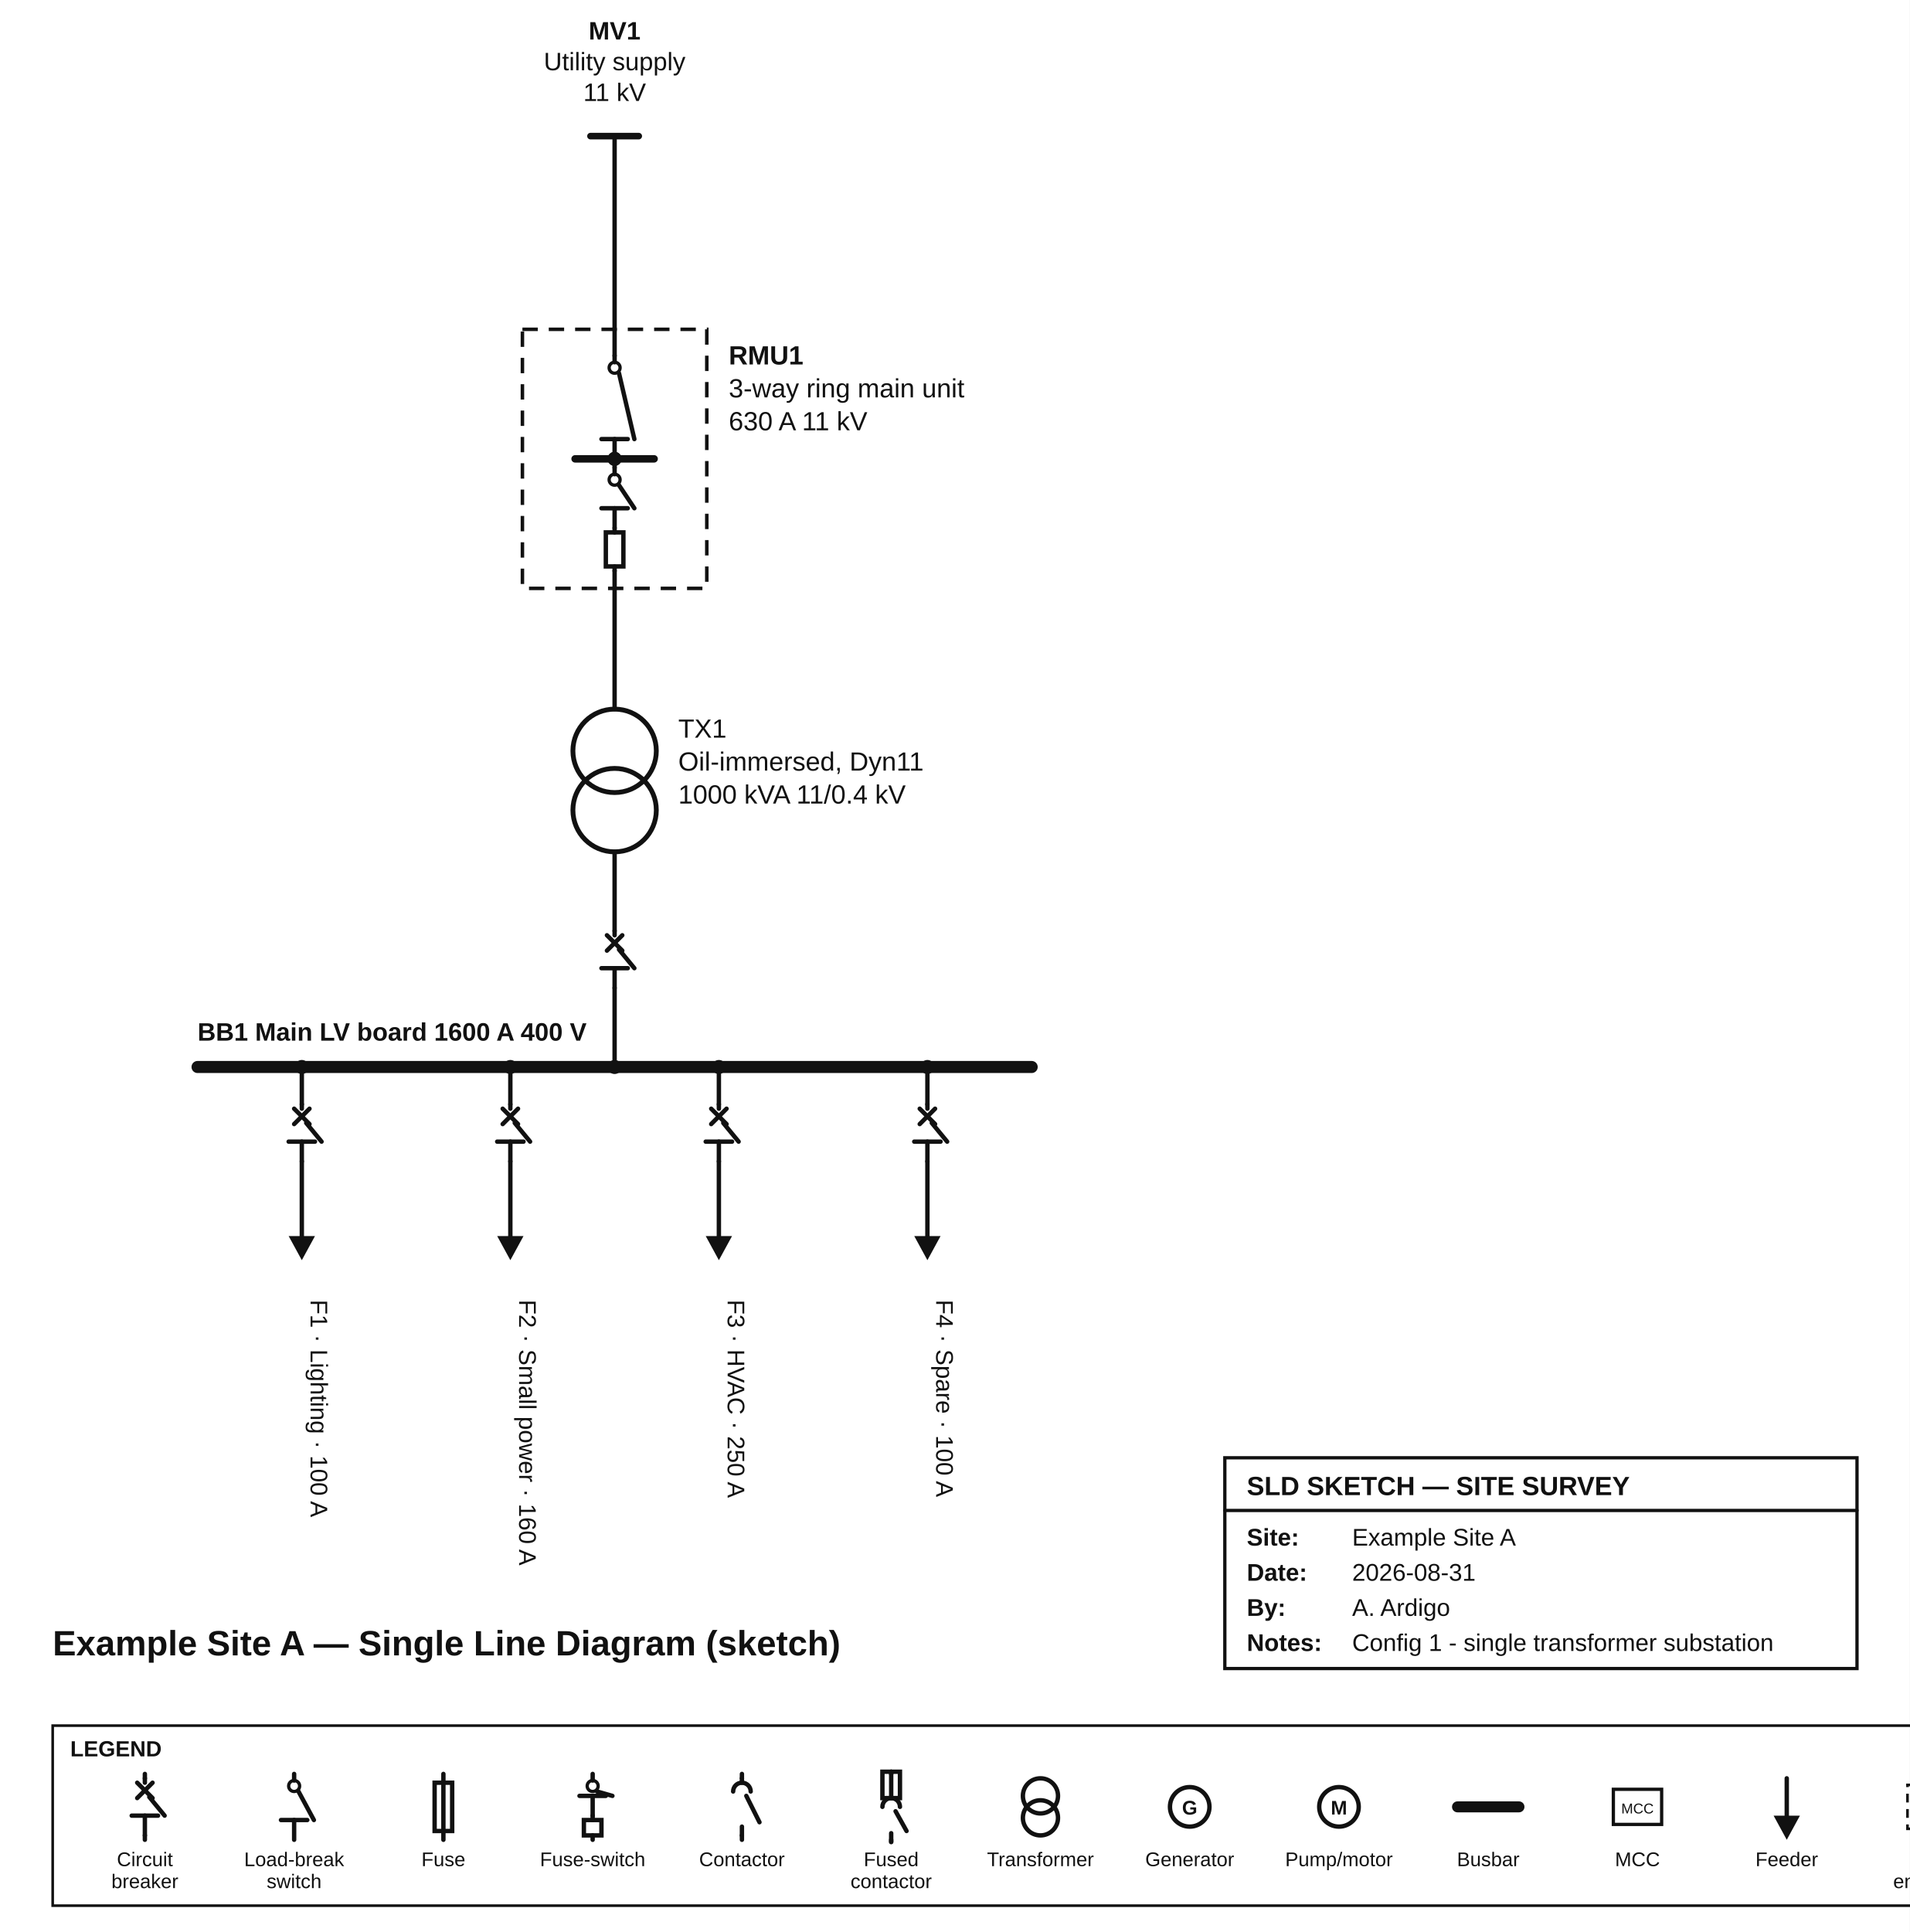
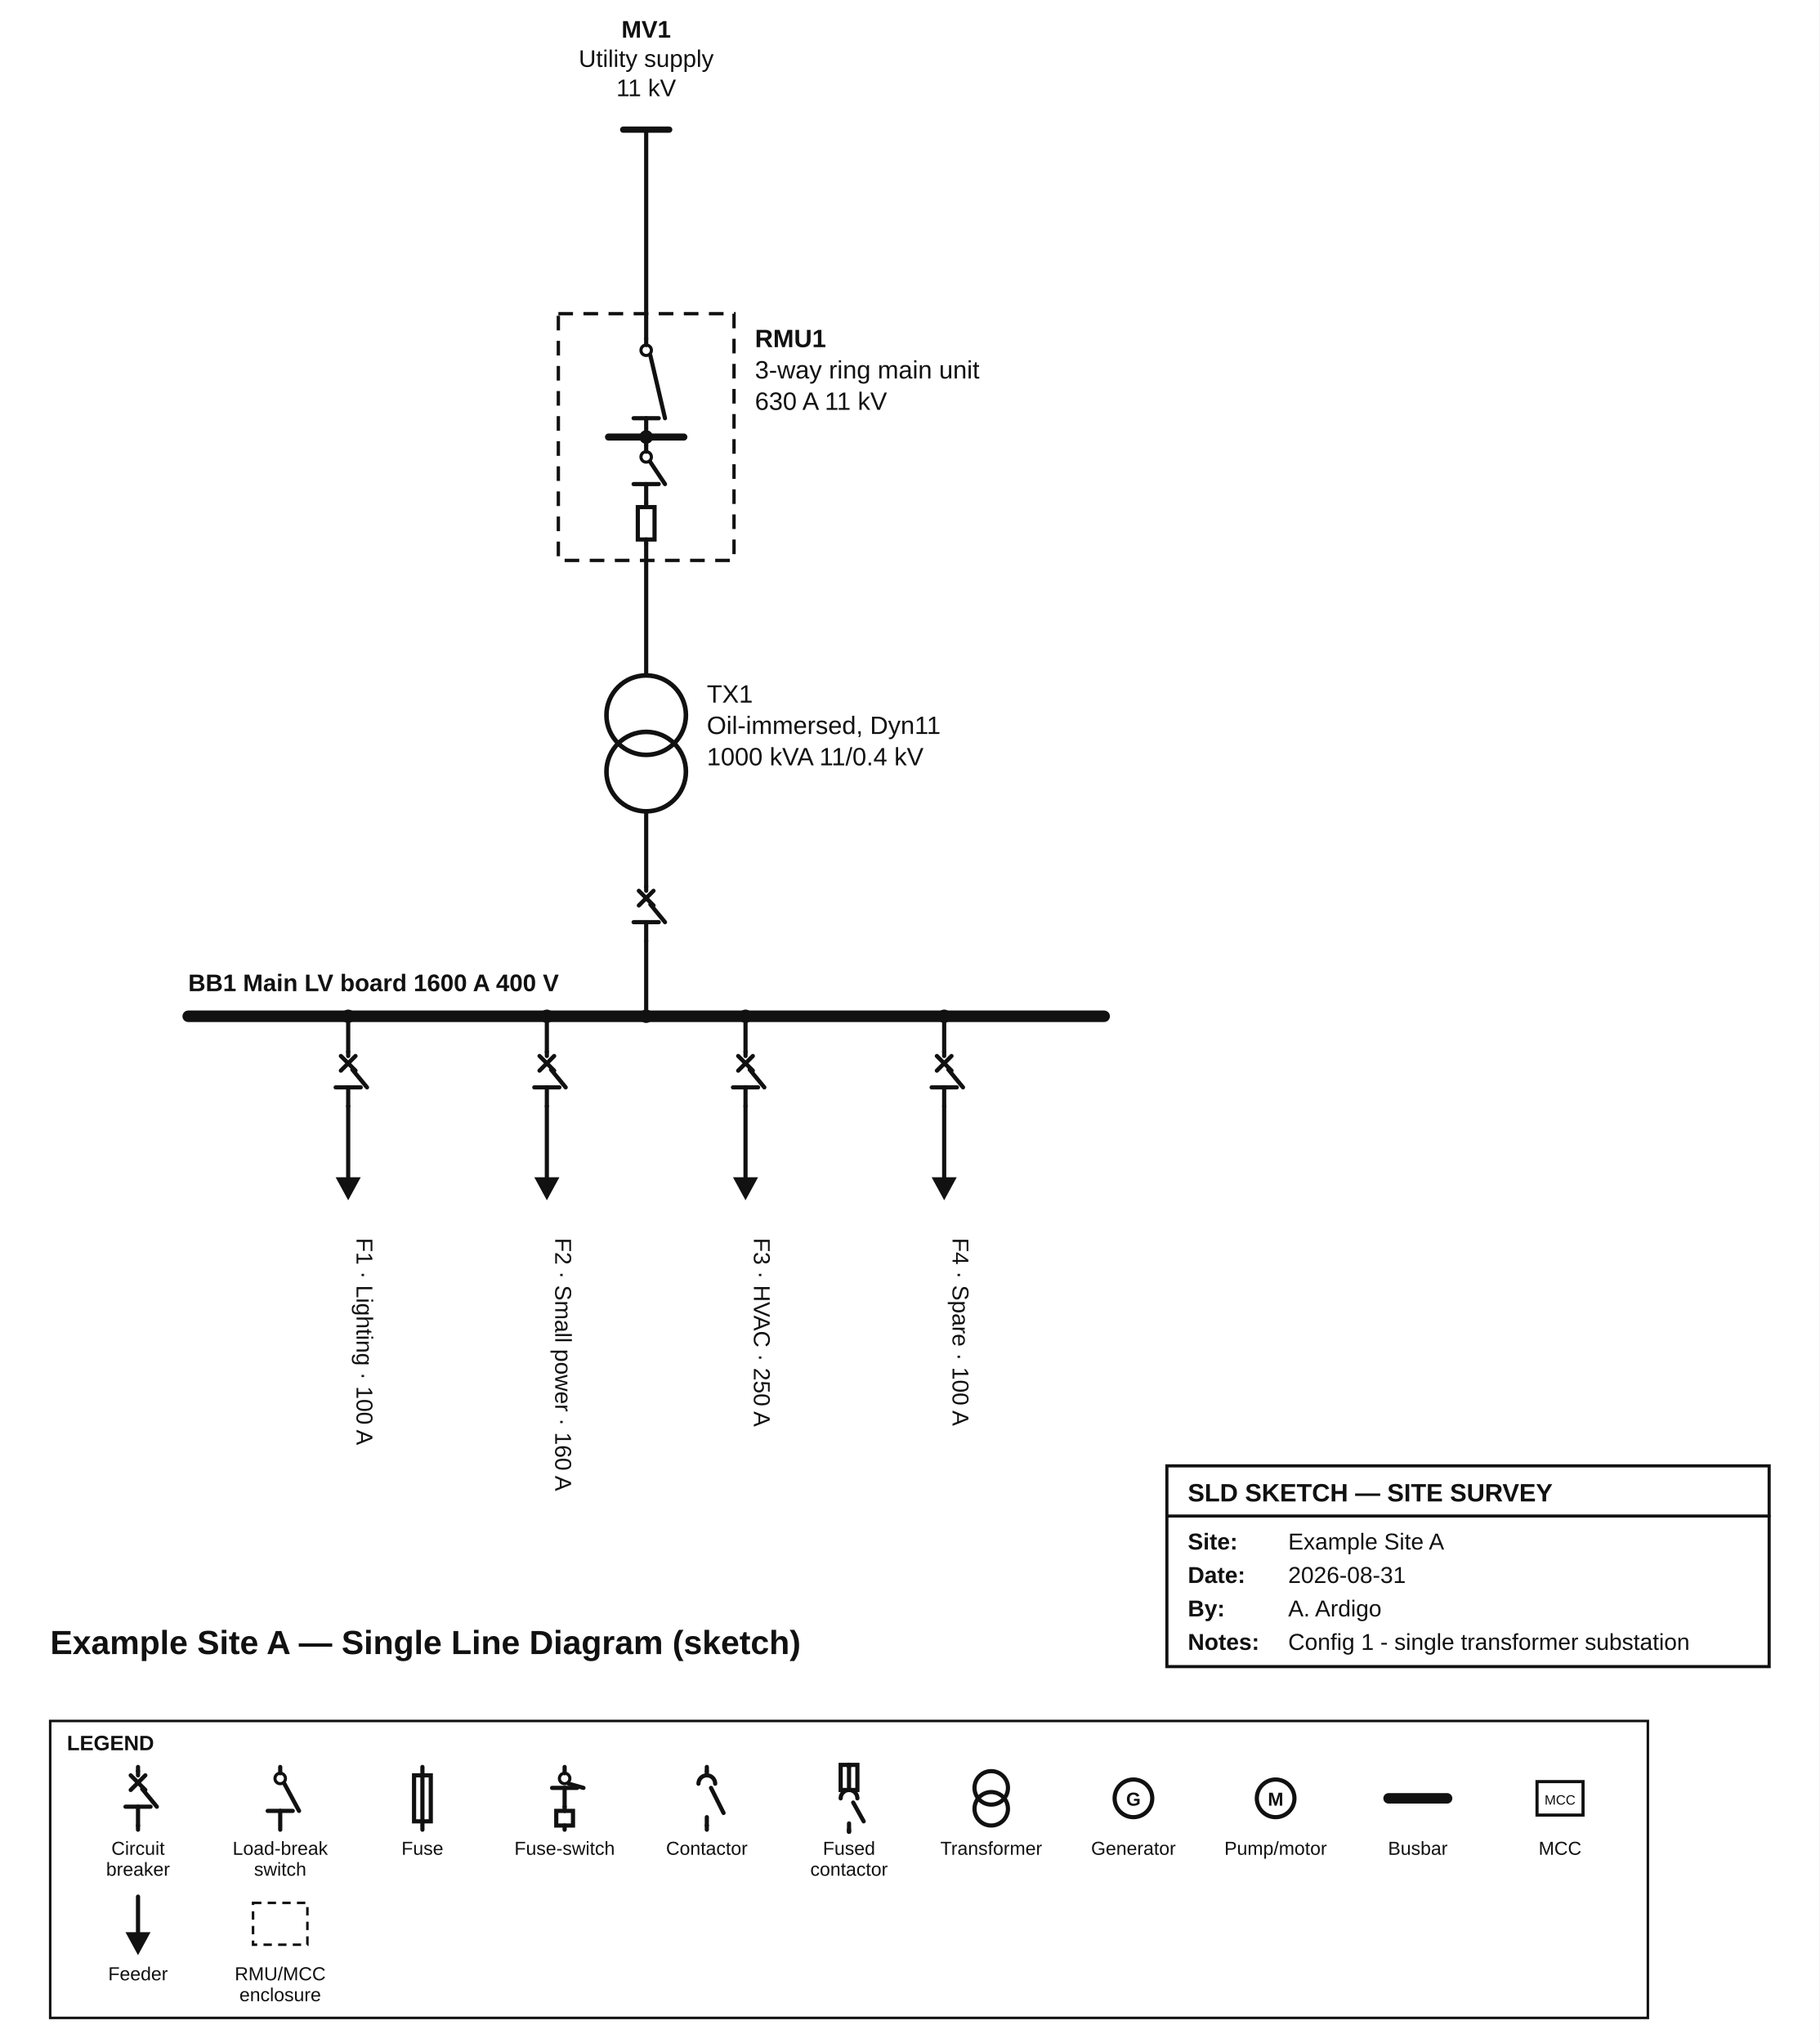
- <svg xmlns="http://www.w3.org/2000/svg" width="870" height="880" viewBox="0 0 870 880">
+ <svg xmlns="http://www.w3.org/2000/svg" width="870" height="977" viewBox="0 0 870 977">
  <rect width="100%" height="100%" fill="white" />
-   <text x="24.0" y="754.0" font-family="Arial, Helvetica, sans-serif" font-size="16" fill="#111" text-anchor="start" font-weight="bold">Example Site A — Single Line Diagram (sketch)</text>
-   <rect x="238.0" y="150.0" width="84.0" height="118.0" fill="none" stroke="#111" stroke-width="1.6" stroke-dasharray="7 5" />
-   <line x1="262.0" y1="209.0" x2="298.0" y2="209.0" stroke="#111" stroke-width="3.4" stroke-linecap="round" />
-   <line x1="280.0" y1="162.0" x2="280.0" y2="165.0" stroke="#111" stroke-width="2" stroke-linecap="round" />
-   <circle cx="280.0" cy="167.5" r="2.5" fill="none" stroke="#111" stroke-width="1.5" />
-   <line x1="282.0" y1="170.0" x2="289.0" y2="200.0" stroke="#111" stroke-width="2" stroke-linecap="round" />
-   <line x1="274.0" y1="200.0" x2="286.0" y2="200.0" stroke="#111" stroke-width="2" stroke-linecap="round" />
-   <line x1="280.0" y1="200.0" x2="280.0" y2="209.0" stroke="#111" stroke-width="2" stroke-linecap="round" />
-   <line x1="280.0" y1="150.0" x2="280.0" y2="162.0" stroke="#111" stroke-width="2" stroke-linecap="round" />
-   <circle cx="280.0" cy="209.0" r="3.2" fill="#111" />
-   <line x1="280.0" y1="213.0" x2="280.0" y2="216.0" stroke="#111" stroke-width="2" stroke-linecap="round" />
-   <circle cx="280.0" cy="218.5" r="2.5" fill="none" stroke="#111" stroke-width="1.5" />
-   <line x1="282.0" y1="221.0" x2="289.0" y2="231.5" stroke="#111" stroke-width="2" stroke-linecap="round" />
-   <line x1="274.0" y1="231.5" x2="286.0" y2="231.5" stroke="#111" stroke-width="2" stroke-linecap="round" />
-   <line x1="280.0" y1="231.5" x2="280.0" y2="240.5" stroke="#111" stroke-width="2" stroke-linecap="round" />
-   <rect x="276.0" y="242.5" width="8.0" height="15.5" fill="none" stroke="#111" stroke-width="2" />
-   <line x1="280.0" y1="240.5" x2="280.0" y2="242.5" stroke="#111" stroke-width="2" stroke-linecap="round" />
-   <line x1="280.0" y1="258.0" x2="280.0" y2="260.0" stroke="#111" stroke-width="2" stroke-linecap="round" />
-   <line x1="280.0" y1="209.0" x2="280.0" y2="213.0" stroke="#111" stroke-width="2" stroke-linecap="round" />
-   <line x1="280.0" y1="260.0" x2="280.0" y2="268.0" stroke="#111" stroke-width="2" stroke-linecap="round" />
-   <circle cx="280.0" cy="209.0" r="3.2" fill="#111" />
-   <text x="332.0" y="166.0" font-family="Arial, Helvetica, sans-serif" font-size="12" fill="#111" text-anchor="start" font-weight="bold">RMU1</text>
-   <text x="332.0" y="181.0" font-family="Arial, Helvetica, sans-serif" font-size="12" fill="#111" text-anchor="start">3-way ring main unit</text>
-   <text x="332.0" y="196.0" font-family="Arial, Helvetica, sans-serif" font-size="12" fill="#111" text-anchor="start">630 A 11 kV</text>
-   <line x1="269.0" y1="62.0" x2="291.0" y2="62.0" stroke="#111" stroke-width="3" stroke-linecap="round" />
-   <text x="280.0" y="18.0" font-family="Arial, Helvetica, sans-serif" font-size="11.5" fill="#111" text-anchor="middle" font-weight="bold">MV1</text>
-   <text x="280.0" y="32.0" font-family="Arial, Helvetica, sans-serif" font-size="11.5" fill="#111" text-anchor="middle">Utility supply</text>
-   <text x="280.0" y="46.0" font-family="Arial, Helvetica, sans-serif" font-size="11.5" fill="#111" text-anchor="middle">11 kV</text>
-   <line x1="280.0" y1="62.0" x2="280.0" y2="150.0" stroke="#111" stroke-width="2" stroke-linecap="round" />
-   <circle cx="280.0" cy="342.0" r="19" fill="none" stroke="#111" stroke-width="2.2" />
-   <circle cx="280.0" cy="369.0" r="19" fill="none" stroke="#111" stroke-width="2.2" />
-   <text x="309.0" y="336.0" font-family="Arial, Helvetica, sans-serif" font-size="12" fill="#111" text-anchor="start">TX1</text>
-   <text x="309.0" y="351.0" font-family="Arial, Helvetica, sans-serif" font-size="12" fill="#111" text-anchor="start">Oil-immersed, Dyn11</text>
-   <text x="309.0" y="366.0" font-family="Arial, Helvetica, sans-serif" font-size="12" fill="#111" text-anchor="start">1000 kVA 11/0.4 kV</text>
-   <line x1="280.0" y1="268.0" x2="280.0" y2="323.0" stroke="#111" stroke-width="2" stroke-linecap="round" />
-   <line x1="280.0" y1="424.0" x2="280.0" y2="426.0" stroke="#111" stroke-width="2" stroke-linecap="round" />
-   <line x1="276.5" y1="426.0" x2="283.5" y2="433.0" stroke="#111" stroke-width="2" stroke-linecap="round" />
-   <line x1="276.5" y1="433.0" x2="283.5" y2="426.0" stroke="#111" stroke-width="2" stroke-linecap="round" />
-   <line x1="282.0" y1="432.5" x2="289.0" y2="441.0" stroke="#111" stroke-width="2" stroke-linecap="round" />
-   <line x1="274.0" y1="441.0" x2="286.0" y2="441.0" stroke="#111" stroke-width="2" stroke-linecap="round" />
-   <line x1="280.0" y1="441.0" x2="280.0" y2="450.0" stroke="#111" stroke-width="2" stroke-linecap="round" />
-   <line x1="280.0" y1="388.0" x2="280.0" y2="424.0" stroke="#111" stroke-width="2" stroke-linecap="round" />
-   <line x1="280.0" y1="450.0" x2="280.0" y2="486.0" stroke="#111" stroke-width="2" stroke-linecap="round" />
-   <circle cx="280.0" cy="486.0" r="3.2" fill="#111" />
-   <line x1="90.0" y1="486.0" x2="470.0" y2="486.0" stroke="#111" stroke-width="5.5" stroke-linecap="round" />
+   <text x="24.0" y="791.0" font-family="Arial, Helvetica, sans-serif" font-size="16" fill="#111" text-anchor="start" font-weight="bold">Example Site A — Single Line Diagram (sketch)</text>
+   <rect x="267.0" y="150.0" width="84.0" height="118.0" fill="none" stroke="#111" stroke-width="1.6" stroke-dasharray="7 5" />
+   <line x1="291.0" y1="209.0" x2="327.0" y2="209.0" stroke="#111" stroke-width="3.4" stroke-linecap="round" />
+   <line x1="309.0" y1="162.0" x2="309.0" y2="165.0" stroke="#111" stroke-width="2" stroke-linecap="round" />
+   <circle cx="309.0" cy="167.5" r="2.5" fill="none" stroke="#111" stroke-width="1.5" />
+   <line x1="311.0" y1="170.0" x2="318.0" y2="200.0" stroke="#111" stroke-width="2" stroke-linecap="round" />
+   <line x1="303.0" y1="200.0" x2="315.0" y2="200.0" stroke="#111" stroke-width="2" stroke-linecap="round" />
+   <line x1="309.0" y1="200.0" x2="309.0" y2="209.0" stroke="#111" stroke-width="2" stroke-linecap="round" />
+   <line x1="309.0" y1="150.0" x2="309.0" y2="162.0" stroke="#111" stroke-width="2" stroke-linecap="round" />
+   <circle cx="309.0" cy="209.0" r="3.2" fill="#111" />
+   <line x1="309.0" y1="213.0" x2="309.0" y2="216.0" stroke="#111" stroke-width="2" stroke-linecap="round" />
+   <circle cx="309.0" cy="218.5" r="2.5" fill="none" stroke="#111" stroke-width="1.5" />
+   <line x1="311.0" y1="221.0" x2="318.0" y2="231.5" stroke="#111" stroke-width="2" stroke-linecap="round" />
+   <line x1="303.0" y1="231.5" x2="315.0" y2="231.5" stroke="#111" stroke-width="2" stroke-linecap="round" />
+   <line x1="309.0" y1="231.5" x2="309.0" y2="240.5" stroke="#111" stroke-width="2" stroke-linecap="round" />
+   <rect x="305.0" y="242.5" width="8.0" height="15.5" fill="none" stroke="#111" stroke-width="2" />
+   <line x1="309.0" y1="240.5" x2="309.0" y2="242.5" stroke="#111" stroke-width="2" stroke-linecap="round" />
+   <line x1="309.0" y1="258.0" x2="309.0" y2="260.0" stroke="#111" stroke-width="2" stroke-linecap="round" />
+   <line x1="309.0" y1="209.0" x2="309.0" y2="213.0" stroke="#111" stroke-width="2" stroke-linecap="round" />
+   <line x1="309.0" y1="260.0" x2="309.0" y2="268.0" stroke="#111" stroke-width="2" stroke-linecap="round" />
+   <circle cx="309.0" cy="209.0" r="3.2" fill="#111" />
+   <text x="361.0" y="166.0" font-family="Arial, Helvetica, sans-serif" font-size="12" fill="#111" text-anchor="start" font-weight="bold">RMU1</text>
+   <text x="361.0" y="181.0" font-family="Arial, Helvetica, sans-serif" font-size="12" fill="#111" text-anchor="start">3-way ring main unit</text>
+   <text x="361.0" y="196.0" font-family="Arial, Helvetica, sans-serif" font-size="12" fill="#111" text-anchor="start">630 A 11 kV</text>
+   <line x1="298.0" y1="62.0" x2="320.0" y2="62.0" stroke="#111" stroke-width="3" stroke-linecap="round" />
+   <text x="309.0" y="18.0" font-family="Arial, Helvetica, sans-serif" font-size="11.5" fill="#111" text-anchor="middle" font-weight="bold">MV1</text>
+   <text x="309.0" y="32.0" font-family="Arial, Helvetica, sans-serif" font-size="11.5" fill="#111" text-anchor="middle">Utility supply</text>
+   <text x="309.0" y="46.0" font-family="Arial, Helvetica, sans-serif" font-size="11.5" fill="#111" text-anchor="middle">11 kV</text>
+   <line x1="309.0" y1="62.0" x2="309.0" y2="150.0" stroke="#111" stroke-width="2" stroke-linecap="round" />
+   <circle cx="309.0" cy="342.0" r="19" fill="none" stroke="#111" stroke-width="2.2" />
+   <circle cx="309.0" cy="369.0" r="19" fill="none" stroke="#111" stroke-width="2.2" />
+   <text x="338.0" y="336.0" font-family="Arial, Helvetica, sans-serif" font-size="12" fill="#111" text-anchor="start">TX1</text>
+   <text x="338.0" y="351.0" font-family="Arial, Helvetica, sans-serif" font-size="12" fill="#111" text-anchor="start">Oil-immersed, Dyn11</text>
+   <text x="338.0" y="366.0" font-family="Arial, Helvetica, sans-serif" font-size="12" fill="#111" text-anchor="start">1000 kVA 11/0.4 kV</text>
+   <line x1="309.0" y1="268.0" x2="309.0" y2="323.0" stroke="#111" stroke-width="2" stroke-linecap="round" />
+   <line x1="309.0" y1="424.0" x2="309.0" y2="426.0" stroke="#111" stroke-width="2" stroke-linecap="round" />
+   <line x1="305.5" y1="426.0" x2="312.5" y2="433.0" stroke="#111" stroke-width="2" stroke-linecap="round" />
+   <line x1="305.5" y1="433.0" x2="312.5" y2="426.0" stroke="#111" stroke-width="2" stroke-linecap="round" />
+   <line x1="311.0" y1="432.5" x2="318.0" y2="441.0" stroke="#111" stroke-width="2" stroke-linecap="round" />
+   <line x1="303.0" y1="441.0" x2="315.0" y2="441.0" stroke="#111" stroke-width="2" stroke-linecap="round" />
+   <line x1="309.0" y1="441.0" x2="309.0" y2="450.0" stroke="#111" stroke-width="2" stroke-linecap="round" />
+   <line x1="309.0" y1="388.0" x2="309.0" y2="424.0" stroke="#111" stroke-width="2" stroke-linecap="round" />
+   <line x1="309.0" y1="450.0" x2="309.0" y2="486.0" stroke="#111" stroke-width="2" stroke-linecap="round" />
+   <circle cx="309.0" cy="486.0" r="3.2" fill="#111" />
+   <line x1="90.0" y1="486.0" x2="528.0" y2="486.0" stroke="#111" stroke-width="5.5" stroke-linecap="round" />
  <text x="90.0" y="474.0" font-family="Arial, Helvetica, sans-serif" font-size="11.5" fill="#111" text-anchor="start" font-weight="bold">BB1 Main LV board 1600 A 400 V</text>
-   <circle cx="137.5" cy="486.0" r="3.2" fill="#111" />
-   <line x1="137.5" y1="503.0" x2="137.5" y2="505.0" stroke="#111" stroke-width="2" stroke-linecap="round" />
-   <line x1="134.0" y1="505.0" x2="141.0" y2="512.0" stroke="#111" stroke-width="2" stroke-linecap="round" />
-   <line x1="134.0" y1="512.0" x2="141.0" y2="505.0" stroke="#111" stroke-width="2" stroke-linecap="round" />
-   <line x1="139.5" y1="511.5" x2="146.5" y2="520.0" stroke="#111" stroke-width="2" stroke-linecap="round" />
-   <line x1="131.5" y1="520.0" x2="143.5" y2="520.0" stroke="#111" stroke-width="2" stroke-linecap="round" />
-   <line x1="137.5" y1="520.0" x2="137.5" y2="529.0" stroke="#111" stroke-width="2" stroke-linecap="round" />
-   <line x1="137.5" y1="486.0" x2="137.5" y2="503.0" stroke="#111" stroke-width="2" stroke-linecap="round" />
-   <line x1="137.5" y1="529.0" x2="137.5" y2="564.0" stroke="#111" stroke-width="2" stroke-linecap="round" />
-   <polygon points="131.5,563.0 143.5,563.0 137.5,574.0" fill="#111" />
-   <text x="0" y="0" transform="translate(141.5,592.0) rotate(90)" font-family="Arial, Helvetica, sans-serif" font-size="11" fill="#111" text-anchor="start">F1 · Lighting · 100 A</text>
-   <circle cx="232.5" cy="486.0" r="3.2" fill="#111" />
-   <line x1="232.5" y1="503.0" x2="232.5" y2="505.0" stroke="#111" stroke-width="2" stroke-linecap="round" />
-   <line x1="229.0" y1="505.0" x2="236.0" y2="512.0" stroke="#111" stroke-width="2" stroke-linecap="round" />
-   <line x1="229.0" y1="512.0" x2="236.0" y2="505.0" stroke="#111" stroke-width="2" stroke-linecap="round" />
-   <line x1="234.5" y1="511.5" x2="241.5" y2="520.0" stroke="#111" stroke-width="2" stroke-linecap="round" />
-   <line x1="226.5" y1="520.0" x2="238.5" y2="520.0" stroke="#111" stroke-width="2" stroke-linecap="round" />
-   <line x1="232.5" y1="520.0" x2="232.5" y2="529.0" stroke="#111" stroke-width="2" stroke-linecap="round" />
-   <line x1="232.5" y1="486.0" x2="232.5" y2="503.0" stroke="#111" stroke-width="2" stroke-linecap="round" />
-   <line x1="232.5" y1="529.0" x2="232.5" y2="564.0" stroke="#111" stroke-width="2" stroke-linecap="round" />
-   <polygon points="226.5,563.0 238.5,563.0 232.5,574.0" fill="#111" />
-   <text x="0" y="0" transform="translate(236.5,592.0) rotate(90)" font-family="Arial, Helvetica, sans-serif" font-size="11" fill="#111" text-anchor="start">F2 · Small power · 160 A</text>
-   <circle cx="327.5" cy="486.0" r="3.2" fill="#111" />
-   <line x1="327.5" y1="503.0" x2="327.5" y2="505.0" stroke="#111" stroke-width="2" stroke-linecap="round" />
-   <line x1="324.0" y1="505.0" x2="331.0" y2="512.0" stroke="#111" stroke-width="2" stroke-linecap="round" />
-   <line x1="324.0" y1="512.0" x2="331.0" y2="505.0" stroke="#111" stroke-width="2" stroke-linecap="round" />
-   <line x1="329.5" y1="511.5" x2="336.5" y2="520.0" stroke="#111" stroke-width="2" stroke-linecap="round" />
-   <line x1="321.5" y1="520.0" x2="333.5" y2="520.0" stroke="#111" stroke-width="2" stroke-linecap="round" />
-   <line x1="327.5" y1="520.0" x2="327.5" y2="529.0" stroke="#111" stroke-width="2" stroke-linecap="round" />
-   <line x1="327.5" y1="486.0" x2="327.5" y2="503.0" stroke="#111" stroke-width="2" stroke-linecap="round" />
-   <line x1="327.5" y1="529.0" x2="327.5" y2="564.0" stroke="#111" stroke-width="2" stroke-linecap="round" />
-   <polygon points="321.5,563.0 333.5,563.0 327.5,574.0" fill="#111" />
-   <text x="0" y="0" transform="translate(331.5,592.0) rotate(90)" font-family="Arial, Helvetica, sans-serif" font-size="11" fill="#111" text-anchor="start">F3 · HVAC · 250 A</text>
-   <circle cx="422.5" cy="486.0" r="3.2" fill="#111" />
-   <line x1="422.5" y1="503.0" x2="422.5" y2="505.0" stroke="#111" stroke-width="2" stroke-linecap="round" />
-   <line x1="419.0" y1="505.0" x2="426.0" y2="512.0" stroke="#111" stroke-width="2" stroke-linecap="round" />
-   <line x1="419.0" y1="512.0" x2="426.0" y2="505.0" stroke="#111" stroke-width="2" stroke-linecap="round" />
-   <line x1="424.5" y1="511.5" x2="431.5" y2="520.0" stroke="#111" stroke-width="2" stroke-linecap="round" />
-   <line x1="416.5" y1="520.0" x2="428.5" y2="520.0" stroke="#111" stroke-width="2" stroke-linecap="round" />
-   <line x1="422.5" y1="520.0" x2="422.5" y2="529.0" stroke="#111" stroke-width="2" stroke-linecap="round" />
-   <line x1="422.5" y1="486.0" x2="422.5" y2="503.0" stroke="#111" stroke-width="2" stroke-linecap="round" />
-   <line x1="422.5" y1="529.0" x2="422.5" y2="564.0" stroke="#111" stroke-width="2" stroke-linecap="round" />
-   <polygon points="416.5,563.0 428.5,563.0 422.5,574.0" fill="#111" />
-   <text x="0" y="0" transform="translate(426.5,592.0) rotate(90)" font-family="Arial, Helvetica, sans-serif" font-size="11" fill="#111" text-anchor="start">F4 · Spare · 100 A</text>
-   <rect x="558.0" y="664.0" width="288.0" height="96.0" fill="none" stroke="#111" stroke-width="1.5" />
-   <line x1="558.0" y1="688.0" x2="846.0" y2="688.0" stroke="#111" stroke-width="1.5" stroke-linecap="round" />
-   <text x="568.0" y="681.0" font-family="Arial, Helvetica, sans-serif" font-size="12" fill="#111" text-anchor="start" font-weight="bold">SLD SKETCH — SITE SURVEY</text>
-   <text x="568.0" y="704.0" font-family="Arial, Helvetica, sans-serif" font-size="11" fill="#111" text-anchor="start" font-weight="bold">Site:</text>
-   <text x="616.0" y="704.0" font-family="Arial, Helvetica, sans-serif" font-size="11" fill="#111" text-anchor="start">Example Site A</text>
-   <text x="568.0" y="720.0" font-family="Arial, Helvetica, sans-serif" font-size="11" fill="#111" text-anchor="start" font-weight="bold">Date:</text>
-   <text x="616.0" y="720.0" font-family="Arial, Helvetica, sans-serif" font-size="11" fill="#111" text-anchor="start">2026-08-31</text>
-   <text x="568.0" y="736.0" font-family="Arial, Helvetica, sans-serif" font-size="11" fill="#111" text-anchor="start" font-weight="bold">By:</text>
-   <text x="616.0" y="736.0" font-family="Arial, Helvetica, sans-serif" font-size="11" fill="#111" text-anchor="start">A. Ardigo</text>
-   <text x="568.0" y="752.0" font-family="Arial, Helvetica, sans-serif" font-size="11" fill="#111" text-anchor="start" font-weight="bold">Notes:</text>
-   <text x="616.0" y="752.0" font-family="Arial, Helvetica, sans-serif" font-size="11" fill="#111" text-anchor="start">Config 1 - single transformer substation</text>
-   <rect x="24.0" y="786.0" width="900.0" height="82.0" fill="none" stroke="#111" stroke-width="1.2" />
-   <text x="32.0" y="800.0" font-family="Arial, Helvetica, sans-serif" font-size="10" fill="#111" text-anchor="start" font-weight="bold">LEGEND</text>
-   <line x1="66.0" y1="810.0" x2="66.0" y2="812.0" stroke="#111" stroke-width="2" stroke-linecap="round" />
-   <line x1="62.5" y1="812.0" x2="69.5" y2="819.0" stroke="#111" stroke-width="2" stroke-linecap="round" />
-   <line x1="62.5" y1="819.0" x2="69.5" y2="812.0" stroke="#111" stroke-width="2" stroke-linecap="round" />
-   <line x1="68.0" y1="818.5" x2="75.0" y2="827.0" stroke="#111" stroke-width="2" stroke-linecap="round" />
-   <line x1="60.0" y1="827.0" x2="72.0" y2="827.0" stroke="#111" stroke-width="2" stroke-linecap="round" />
-   <line x1="66.0" y1="827.0" x2="66.0" y2="836.0" stroke="#111" stroke-width="2" stroke-linecap="round" />
-   <line x1="66.0" y1="808.0" x2="66.0" y2="810.0" stroke="#111" stroke-width="2" stroke-linecap="round" />
-   <line x1="66.0" y1="836.0" x2="66.0" y2="838.0" stroke="#111" stroke-width="2" stroke-linecap="round" />
-   <text x="66.0" y="850.0" font-family="Arial, Helvetica, sans-serif" font-size="9" fill="#111" text-anchor="middle">Circuit</text>
-   <text x="66.0" y="860.0" font-family="Arial, Helvetica, sans-serif" font-size="9" fill="#111" text-anchor="middle">breaker</text>
-   <line x1="134.0" y1="808.0" x2="134.0" y2="811.0" stroke="#111" stroke-width="2" stroke-linecap="round" />
-   <circle cx="134.0" cy="813.5" r="2.5" fill="none" stroke="#111" stroke-width="1.5" />
-   <line x1="136.0" y1="816.0" x2="143.0" y2="829.0" stroke="#111" stroke-width="2" stroke-linecap="round" />
-   <line x1="128.0" y1="829.0" x2="140.0" y2="829.0" stroke="#111" stroke-width="2" stroke-linecap="round" />
-   <line x1="134.0" y1="829.0" x2="134.0" y2="838.0" stroke="#111" stroke-width="2" stroke-linecap="round" />
-   <text x="134.0" y="850.0" font-family="Arial, Helvetica, sans-serif" font-size="9" fill="#111" text-anchor="middle">Load-break</text>
-   <text x="134.0" y="860.0" font-family="Arial, Helvetica, sans-serif" font-size="9" fill="#111" text-anchor="middle">switch</text>
-   <rect x="198.0" y="812.0" width="8.0" height="22.0" fill="none" stroke="#111" stroke-width="2" />
-   <line x1="202.0" y1="812.0" x2="202.0" y2="834.0" stroke="#111" stroke-width="2" stroke-linecap="round" />
-   <line x1="202.0" y1="808.0" x2="202.0" y2="812.0" stroke="#111" stroke-width="2" stroke-linecap="round" />
-   <line x1="202.0" y1="834.0" x2="202.0" y2="838.0" stroke="#111" stroke-width="2" stroke-linecap="round" />
-   <text x="202.0" y="850.0" font-family="Arial, Helvetica, sans-serif" font-size="9" fill="#111" text-anchor="middle">Fuse</text>
-   <line x1="270.0" y1="808.0" x2="270.0" y2="811.0" stroke="#111" stroke-width="2" stroke-linecap="round" />
-   <circle cx="270.0" cy="813.5" r="2.5" fill="none" stroke="#111" stroke-width="1.5" />
-   <line x1="272.0" y1="816.0" x2="279.0" y2="818.0" stroke="#111" stroke-width="2" stroke-linecap="round" />
-   <line x1="264.0" y1="818.0" x2="276.0" y2="818.0" stroke="#111" stroke-width="2" stroke-linecap="round" />
-   <line x1="270.0" y1="818.0" x2="270.0" y2="827.0" stroke="#111" stroke-width="2" stroke-linecap="round" />
-   <rect x="266.0" y="829.0" width="8.0" height="7.0" fill="none" stroke="#111" stroke-width="2" />
-   <line x1="270.0" y1="827.0" x2="270.0" y2="829.0" stroke="#111" stroke-width="2" stroke-linecap="round" />
-   <line x1="270.0" y1="836.0" x2="270.0" y2="838.0" stroke="#111" stroke-width="2" stroke-linecap="round" />
-   <text x="270.0" y="850.0" font-family="Arial, Helvetica, sans-serif" font-size="9" fill="#111" text-anchor="middle">Fuse-switch</text>
-   <line x1="338.0" y1="810.0" x2="338.0" y2="812.0" stroke="#111" stroke-width="2" stroke-linecap="round" />
-   <path d="M 334.0,816.0 A 4,4 0 0 1 342.0,816.0" fill="none" stroke="#111" stroke-width="2" stroke-linecap="round" />
-   <line x1="340.0" y1="818.0" x2="346.0" y2="830.0" stroke="#111" stroke-width="2" stroke-linecap="round" />
-   <line x1="338.0" y1="832.0" x2="338.0" y2="836.0" stroke="#111" stroke-width="2" stroke-linecap="round" />
-   <line x1="338.0" y1="808.0" x2="338.0" y2="810.0" stroke="#111" stroke-width="2" stroke-linecap="round" />
-   <line x1="338.0" y1="836.0" x2="338.0" y2="838.0" stroke="#111" stroke-width="2" stroke-linecap="round" />
-   <text x="338.0" y="850.0" font-family="Arial, Helvetica, sans-serif" font-size="9" fill="#111" text-anchor="middle">Contactor</text>
-   <rect x="402.0" y="807.0" width="8.0" height="12.0" fill="none" stroke="#111" stroke-width="2" />
-   <line x1="406.0" y1="807.0" x2="406.0" y2="819.0" stroke="#111" stroke-width="2" stroke-linecap="round" />
-   <path d="M 402.0,823.0 A 4,4 0 0 1 410.0,823.0" fill="none" stroke="#111" stroke-width="2" stroke-linecap="round" />
-   <line x1="408.0" y1="825.0" x2="413.0" y2="834.0" stroke="#111" stroke-width="2" stroke-linecap="round" />
-   <line x1="406.0" y1="835.0" x2="406.0" y2="839.0" stroke="#111" stroke-width="2" stroke-linecap="round" />
-   <line x1="406.0" y1="808.0" x2="406.0" y2="807.0" stroke="#111" stroke-width="2" stroke-linecap="round" />
-   <line x1="406.0" y1="839.0" x2="406.0" y2="838.0" stroke="#111" stroke-width="2" stroke-linecap="round" />
-   <text x="406.0" y="850.0" font-family="Arial, Helvetica, sans-serif" font-size="9" fill="#111" text-anchor="middle">Fused</text>
-   <text x="406.0" y="860.0" font-family="Arial, Helvetica, sans-serif" font-size="9" fill="#111" text-anchor="middle">contactor</text>
-   <circle cx="474.0" cy="818.0" r="8" fill="none" stroke="#111" stroke-width="2" />
-   <circle cx="474.0" cy="828.0" r="8" fill="none" stroke="#111" stroke-width="2" />
-   <text x="474.0" y="850.0" font-family="Arial, Helvetica, sans-serif" font-size="9" fill="#111" text-anchor="middle">Transformer</text>
-   <circle cx="542.0" cy="823.0" r="9" fill="none" stroke="#111" stroke-width="2" />
-   <text x="542.0" y="826.5" font-family="Arial, Helvetica, sans-serif" font-size="9" fill="#111" text-anchor="middle" font-weight="bold">G</text>
-   <text x="542.0" y="850.0" font-family="Arial, Helvetica, sans-serif" font-size="9" fill="#111" text-anchor="middle">Generator</text>
-   <circle cx="610.0" cy="823.0" r="9" fill="none" stroke="#111" stroke-width="2" />
-   <text x="610.0" y="826.5" font-family="Arial, Helvetica, sans-serif" font-size="9" fill="#111" text-anchor="middle" font-weight="bold">M</text>
-   <text x="610.0" y="850.0" font-family="Arial, Helvetica, sans-serif" font-size="9" fill="#111" text-anchor="middle">Pump/motor</text>
-   <line x1="664.0" y1="823.0" x2="692.0" y2="823.0" stroke="#111" stroke-width="5" stroke-linecap="round" />
-   <text x="678.0" y="850.0" font-family="Arial, Helvetica, sans-serif" font-size="9" fill="#111" text-anchor="middle">Busbar</text>
-   <rect x="735.0" y="815.0" width="22.0" height="16.0" fill="none" stroke="#111" stroke-width="1.5" />
-   <text x="746.0" y="826.0" font-family="Arial, Helvetica, sans-serif" font-size="6.5" fill="#111" text-anchor="middle">MCC</text>
-   <text x="746.0" y="850.0" font-family="Arial, Helvetica, sans-serif" font-size="9" fill="#111" text-anchor="middle">MCC</text>
-   <line x1="814.0" y1="810.0" x2="814.0" y2="827.0" stroke="#111" stroke-width="2" stroke-linecap="round" />
-   <polygon points="808.0,827.0 820.0,827.0 814.0,838.0" fill="#111" />
-   <text x="814.0" y="850.0" font-family="Arial, Helvetica, sans-serif" font-size="9" fill="#111" text-anchor="middle">Feeder</text>
-   <rect x="869.0" y="813.0" width="26.0" height="20.0" fill="none" stroke="#111" stroke-width="1.2" stroke-dasharray="4 3" />
-   <text x="882.0" y="850.0" font-family="Arial, Helvetica, sans-serif" font-size="9" fill="#111" text-anchor="middle">RMU</text>
-   <text x="882.0" y="860.0" font-family="Arial, Helvetica, sans-serif" font-size="9" fill="#111" text-anchor="middle">enclosure</text>
+   <circle cx="166.5" cy="486.0" r="3.2" fill="#111" />
+   <line x1="166.5" y1="503.0" x2="166.5" y2="505.0" stroke="#111" stroke-width="2" stroke-linecap="round" />
+   <line x1="163.0" y1="505.0" x2="170.0" y2="512.0" stroke="#111" stroke-width="2" stroke-linecap="round" />
+   <line x1="163.0" y1="512.0" x2="170.0" y2="505.0" stroke="#111" stroke-width="2" stroke-linecap="round" />
+   <line x1="168.5" y1="511.5" x2="175.5" y2="520.0" stroke="#111" stroke-width="2" stroke-linecap="round" />
+   <line x1="160.5" y1="520.0" x2="172.5" y2="520.0" stroke="#111" stroke-width="2" stroke-linecap="round" />
+   <line x1="166.5" y1="520.0" x2="166.5" y2="529.0" stroke="#111" stroke-width="2" stroke-linecap="round" />
+   <line x1="166.5" y1="486.0" x2="166.5" y2="503.0" stroke="#111" stroke-width="2" stroke-linecap="round" />
+   <line x1="166.5" y1="529.0" x2="166.5" y2="564.0" stroke="#111" stroke-width="2" stroke-linecap="round" />
+   <polygon points="160.5,563.0 172.5,563.0 166.5,574.0" fill="#111" />
+   <text x="0" y="0" transform="translate(170.5,592.0) rotate(90)" font-family="Arial, Helvetica, sans-serif" font-size="11" fill="#111" text-anchor="start">F1 · Lighting · 100 A</text>
+   <circle cx="261.5" cy="486.0" r="3.2" fill="#111" />
+   <line x1="261.5" y1="503.0" x2="261.5" y2="505.0" stroke="#111" stroke-width="2" stroke-linecap="round" />
+   <line x1="258.0" y1="505.0" x2="265.0" y2="512.0" stroke="#111" stroke-width="2" stroke-linecap="round" />
+   <line x1="258.0" y1="512.0" x2="265.0" y2="505.0" stroke="#111" stroke-width="2" stroke-linecap="round" />
+   <line x1="263.5" y1="511.5" x2="270.5" y2="520.0" stroke="#111" stroke-width="2" stroke-linecap="round" />
+   <line x1="255.5" y1="520.0" x2="267.5" y2="520.0" stroke="#111" stroke-width="2" stroke-linecap="round" />
+   <line x1="261.5" y1="520.0" x2="261.5" y2="529.0" stroke="#111" stroke-width="2" stroke-linecap="round" />
+   <line x1="261.5" y1="486.0" x2="261.5" y2="503.0" stroke="#111" stroke-width="2" stroke-linecap="round" />
+   <line x1="261.5" y1="529.0" x2="261.5" y2="564.0" stroke="#111" stroke-width="2" stroke-linecap="round" />
+   <polygon points="255.5,563.0 267.5,563.0 261.5,574.0" fill="#111" />
+   <text x="0" y="0" transform="translate(265.5,592.0) rotate(90)" font-family="Arial, Helvetica, sans-serif" font-size="11" fill="#111" text-anchor="start">F2 · Small power · 160 A</text>
+   <circle cx="356.5" cy="486.0" r="3.2" fill="#111" />
+   <line x1="356.5" y1="503.0" x2="356.5" y2="505.0" stroke="#111" stroke-width="2" stroke-linecap="round" />
+   <line x1="353.0" y1="505.0" x2="360.0" y2="512.0" stroke="#111" stroke-width="2" stroke-linecap="round" />
+   <line x1="353.0" y1="512.0" x2="360.0" y2="505.0" stroke="#111" stroke-width="2" stroke-linecap="round" />
+   <line x1="358.5" y1="511.5" x2="365.5" y2="520.0" stroke="#111" stroke-width="2" stroke-linecap="round" />
+   <line x1="350.5" y1="520.0" x2="362.5" y2="520.0" stroke="#111" stroke-width="2" stroke-linecap="round" />
+   <line x1="356.5" y1="520.0" x2="356.5" y2="529.0" stroke="#111" stroke-width="2" stroke-linecap="round" />
+   <line x1="356.5" y1="486.0" x2="356.5" y2="503.0" stroke="#111" stroke-width="2" stroke-linecap="round" />
+   <line x1="356.5" y1="529.0" x2="356.5" y2="564.0" stroke="#111" stroke-width="2" stroke-linecap="round" />
+   <polygon points="350.5,563.0 362.5,563.0 356.5,574.0" fill="#111" />
+   <text x="0" y="0" transform="translate(360.5,592.0) rotate(90)" font-family="Arial, Helvetica, sans-serif" font-size="11" fill="#111" text-anchor="start">F3 · HVAC · 250 A</text>
+   <circle cx="451.5" cy="486.0" r="3.2" fill="#111" />
+   <line x1="451.5" y1="503.0" x2="451.5" y2="505.0" stroke="#111" stroke-width="2" stroke-linecap="round" />
+   <line x1="448.0" y1="505.0" x2="455.0" y2="512.0" stroke="#111" stroke-width="2" stroke-linecap="round" />
+   <line x1="448.0" y1="512.0" x2="455.0" y2="505.0" stroke="#111" stroke-width="2" stroke-linecap="round" />
+   <line x1="453.5" y1="511.5" x2="460.5" y2="520.0" stroke="#111" stroke-width="2" stroke-linecap="round" />
+   <line x1="445.5" y1="520.0" x2="457.5" y2="520.0" stroke="#111" stroke-width="2" stroke-linecap="round" />
+   <line x1="451.5" y1="520.0" x2="451.5" y2="529.0" stroke="#111" stroke-width="2" stroke-linecap="round" />
+   <line x1="451.5" y1="486.0" x2="451.5" y2="503.0" stroke="#111" stroke-width="2" stroke-linecap="round" />
+   <line x1="451.5" y1="529.0" x2="451.5" y2="564.0" stroke="#111" stroke-width="2" stroke-linecap="round" />
+   <polygon points="445.5,563.0 457.5,563.0 451.5,574.0" fill="#111" />
+   <text x="0" y="0" transform="translate(455.5,592.0) rotate(90)" font-family="Arial, Helvetica, sans-serif" font-size="11" fill="#111" text-anchor="start">F4 · Spare · 100 A</text>
+   <rect x="558.0" y="701.0" width="288.0" height="96.0" fill="none" stroke="#111" stroke-width="1.5" />
+   <line x1="558.0" y1="725.0" x2="846.0" y2="725.0" stroke="#111" stroke-width="1.5" stroke-linecap="round" />
+   <text x="568.0" y="718.0" font-family="Arial, Helvetica, sans-serif" font-size="12" fill="#111" text-anchor="start" font-weight="bold">SLD SKETCH — SITE SURVEY</text>
+   <text x="568.0" y="741.0" font-family="Arial, Helvetica, sans-serif" font-size="11" fill="#111" text-anchor="start" font-weight="bold">Site:</text>
+   <text x="616.0" y="741.0" font-family="Arial, Helvetica, sans-serif" font-size="11" fill="#111" text-anchor="start">Example Site A</text>
+   <text x="568.0" y="757.0" font-family="Arial, Helvetica, sans-serif" font-size="11" fill="#111" text-anchor="start" font-weight="bold">Date:</text>
+   <text x="616.0" y="757.0" font-family="Arial, Helvetica, sans-serif" font-size="11" fill="#111" text-anchor="start">2026-08-31</text>
+   <text x="568.0" y="773.0" font-family="Arial, Helvetica, sans-serif" font-size="11" fill="#111" text-anchor="start" font-weight="bold">By:</text>
+   <text x="616.0" y="773.0" font-family="Arial, Helvetica, sans-serif" font-size="11" fill="#111" text-anchor="start">A. Ardigo</text>
+   <text x="568.0" y="789.0" font-family="Arial, Helvetica, sans-serif" font-size="11" fill="#111" text-anchor="start" font-weight="bold">Notes:</text>
+   <text x="616.0" y="789.0" font-family="Arial, Helvetica, sans-serif" font-size="11" fill="#111" text-anchor="start">Config 1 - single transformer substation</text>
+   <rect x="24.0" y="823.0" width="764.0" height="142.0" fill="none" stroke="#111" stroke-width="1.2" />
+   <text x="32.0" y="837.0" font-family="Arial, Helvetica, sans-serif" font-size="10" fill="#111" text-anchor="start" font-weight="bold">LEGEND</text>
+   <line x1="66.0" y1="847.0" x2="66.0" y2="849.0" stroke="#111" stroke-width="2" stroke-linecap="round" />
+   <line x1="62.5" y1="849.0" x2="69.5" y2="856.0" stroke="#111" stroke-width="2" stroke-linecap="round" />
+   <line x1="62.5" y1="856.0" x2="69.5" y2="849.0" stroke="#111" stroke-width="2" stroke-linecap="round" />
+   <line x1="68.0" y1="855.5" x2="75.0" y2="864.0" stroke="#111" stroke-width="2" stroke-linecap="round" />
+   <line x1="60.0" y1="864.0" x2="72.0" y2="864.0" stroke="#111" stroke-width="2" stroke-linecap="round" />
+   <line x1="66.0" y1="864.0" x2="66.0" y2="873.0" stroke="#111" stroke-width="2" stroke-linecap="round" />
+   <line x1="66.0" y1="845.0" x2="66.0" y2="847.0" stroke="#111" stroke-width="2" stroke-linecap="round" />
+   <line x1="66.0" y1="873.0" x2="66.0" y2="875.0" stroke="#111" stroke-width="2" stroke-linecap="round" />
+   <text x="66.0" y="887.0" font-family="Arial, Helvetica, sans-serif" font-size="9" fill="#111" text-anchor="middle">Circuit</text>
+   <text x="66.0" y="897.0" font-family="Arial, Helvetica, sans-serif" font-size="9" fill="#111" text-anchor="middle">breaker</text>
+   <line x1="134.0" y1="845.0" x2="134.0" y2="848.0" stroke="#111" stroke-width="2" stroke-linecap="round" />
+   <circle cx="134.0" cy="850.5" r="2.5" fill="none" stroke="#111" stroke-width="1.5" />
+   <line x1="136.0" y1="853.0" x2="143.0" y2="866.0" stroke="#111" stroke-width="2" stroke-linecap="round" />
+   <line x1="128.0" y1="866.0" x2="140.0" y2="866.0" stroke="#111" stroke-width="2" stroke-linecap="round" />
+   <line x1="134.0" y1="866.0" x2="134.0" y2="875.0" stroke="#111" stroke-width="2" stroke-linecap="round" />
+   <text x="134.0" y="887.0" font-family="Arial, Helvetica, sans-serif" font-size="9" fill="#111" text-anchor="middle">Load-break</text>
+   <text x="134.0" y="897.0" font-family="Arial, Helvetica, sans-serif" font-size="9" fill="#111" text-anchor="middle">switch</text>
+   <rect x="198.0" y="849.0" width="8.0" height="22.0" fill="none" stroke="#111" stroke-width="2" />
+   <line x1="202.0" y1="849.0" x2="202.0" y2="871.0" stroke="#111" stroke-width="2" stroke-linecap="round" />
+   <line x1="202.0" y1="845.0" x2="202.0" y2="849.0" stroke="#111" stroke-width="2" stroke-linecap="round" />
+   <line x1="202.0" y1="871.0" x2="202.0" y2="875.0" stroke="#111" stroke-width="2" stroke-linecap="round" />
+   <text x="202.0" y="887.0" font-family="Arial, Helvetica, sans-serif" font-size="9" fill="#111" text-anchor="middle">Fuse</text>
+   <line x1="270.0" y1="845.0" x2="270.0" y2="848.0" stroke="#111" stroke-width="2" stroke-linecap="round" />
+   <circle cx="270.0" cy="850.5" r="2.5" fill="none" stroke="#111" stroke-width="1.5" />
+   <line x1="272.0" y1="853.0" x2="279.0" y2="855.0" stroke="#111" stroke-width="2" stroke-linecap="round" />
+   <line x1="264.0" y1="855.0" x2="276.0" y2="855.0" stroke="#111" stroke-width="2" stroke-linecap="round" />
+   <line x1="270.0" y1="855.0" x2="270.0" y2="864.0" stroke="#111" stroke-width="2" stroke-linecap="round" />
+   <rect x="266.0" y="866.0" width="8.0" height="7.0" fill="none" stroke="#111" stroke-width="2" />
+   <line x1="270.0" y1="864.0" x2="270.0" y2="866.0" stroke="#111" stroke-width="2" stroke-linecap="round" />
+   <line x1="270.0" y1="873.0" x2="270.0" y2="875.0" stroke="#111" stroke-width="2" stroke-linecap="round" />
+   <text x="270.0" y="887.0" font-family="Arial, Helvetica, sans-serif" font-size="9" fill="#111" text-anchor="middle">Fuse-switch</text>
+   <line x1="338.0" y1="847.0" x2="338.0" y2="849.0" stroke="#111" stroke-width="2" stroke-linecap="round" />
+   <path d="M 334.0,853.0 A 4,4 0 0 1 342.0,853.0" fill="none" stroke="#111" stroke-width="2" stroke-linecap="round" />
+   <line x1="340.0" y1="855.0" x2="346.0" y2="867.0" stroke="#111" stroke-width="2" stroke-linecap="round" />
+   <line x1="338.0" y1="869.0" x2="338.0" y2="873.0" stroke="#111" stroke-width="2" stroke-linecap="round" />
+   <line x1="338.0" y1="845.0" x2="338.0" y2="847.0" stroke="#111" stroke-width="2" stroke-linecap="round" />
+   <line x1="338.0" y1="873.0" x2="338.0" y2="875.0" stroke="#111" stroke-width="2" stroke-linecap="round" />
+   <text x="338.0" y="887.0" font-family="Arial, Helvetica, sans-serif" font-size="9" fill="#111" text-anchor="middle">Contactor</text>
+   <rect x="402.0" y="844.0" width="8.0" height="12.0" fill="none" stroke="#111" stroke-width="2" />
+   <line x1="406.0" y1="844.0" x2="406.0" y2="856.0" stroke="#111" stroke-width="2" stroke-linecap="round" />
+   <path d="M 402.0,860.0 A 4,4 0 0 1 410.0,860.0" fill="none" stroke="#111" stroke-width="2" stroke-linecap="round" />
+   <line x1="408.0" y1="862.0" x2="413.0" y2="871.0" stroke="#111" stroke-width="2" stroke-linecap="round" />
+   <line x1="406.0" y1="872.0" x2="406.0" y2="876.0" stroke="#111" stroke-width="2" stroke-linecap="round" />
+   <line x1="406.0" y1="845.0" x2="406.0" y2="844.0" stroke="#111" stroke-width="2" stroke-linecap="round" />
+   <line x1="406.0" y1="876.0" x2="406.0" y2="875.0" stroke="#111" stroke-width="2" stroke-linecap="round" />
+   <text x="406.0" y="887.0" font-family="Arial, Helvetica, sans-serif" font-size="9" fill="#111" text-anchor="middle">Fused</text>
+   <text x="406.0" y="897.0" font-family="Arial, Helvetica, sans-serif" font-size="9" fill="#111" text-anchor="middle">contactor</text>
+   <circle cx="474.0" cy="855.0" r="8" fill="none" stroke="#111" stroke-width="2" />
+   <circle cx="474.0" cy="865.0" r="8" fill="none" stroke="#111" stroke-width="2" />
+   <text x="474.0" y="887.0" font-family="Arial, Helvetica, sans-serif" font-size="9" fill="#111" text-anchor="middle">Transformer</text>
+   <circle cx="542.0" cy="860.0" r="9" fill="none" stroke="#111" stroke-width="2" />
+   <text x="542.0" y="863.5" font-family="Arial, Helvetica, sans-serif" font-size="9" fill="#111" text-anchor="middle" font-weight="bold">G</text>
+   <text x="542.0" y="887.0" font-family="Arial, Helvetica, sans-serif" font-size="9" fill="#111" text-anchor="middle">Generator</text>
+   <circle cx="610.0" cy="860.0" r="9" fill="none" stroke="#111" stroke-width="2" />
+   <text x="610.0" y="863.5" font-family="Arial, Helvetica, sans-serif" font-size="9" fill="#111" text-anchor="middle" font-weight="bold">M</text>
+   <text x="610.0" y="887.0" font-family="Arial, Helvetica, sans-serif" font-size="9" fill="#111" text-anchor="middle">Pump/motor</text>
+   <line x1="664.0" y1="860.0" x2="692.0" y2="860.0" stroke="#111" stroke-width="5" stroke-linecap="round" />
+   <text x="678.0" y="887.0" font-family="Arial, Helvetica, sans-serif" font-size="9" fill="#111" text-anchor="middle">Busbar</text>
+   <rect x="735.0" y="852.0" width="22.0" height="16.0" fill="none" stroke="#111" stroke-width="1.5" />
+   <text x="746.0" y="863.0" font-family="Arial, Helvetica, sans-serif" font-size="6.5" fill="#111" text-anchor="middle">MCC</text>
+   <text x="746.0" y="887.0" font-family="Arial, Helvetica, sans-serif" font-size="9" fill="#111" text-anchor="middle">MCC</text>
+   <line x1="66.0" y1="907.0" x2="66.0" y2="924.0" stroke="#111" stroke-width="2" stroke-linecap="round" />
+   <polygon points="60.0,924.0 72.0,924.0 66.0,935.0" fill="#111" />
+   <text x="66.0" y="947.0" font-family="Arial, Helvetica, sans-serif" font-size="9" fill="#111" text-anchor="middle">Feeder</text>
+   <rect x="121.0" y="910.0" width="26.0" height="20.0" fill="none" stroke="#111" stroke-width="1.2" stroke-dasharray="4 3" />
+   <text x="134.0" y="947.0" font-family="Arial, Helvetica, sans-serif" font-size="9" fill="#111" text-anchor="middle">RMU/MCC</text>
+   <text x="134.0" y="957.0" font-family="Arial, Helvetica, sans-serif" font-size="9" fill="#111" text-anchor="middle">enclosure</text>
</svg>
